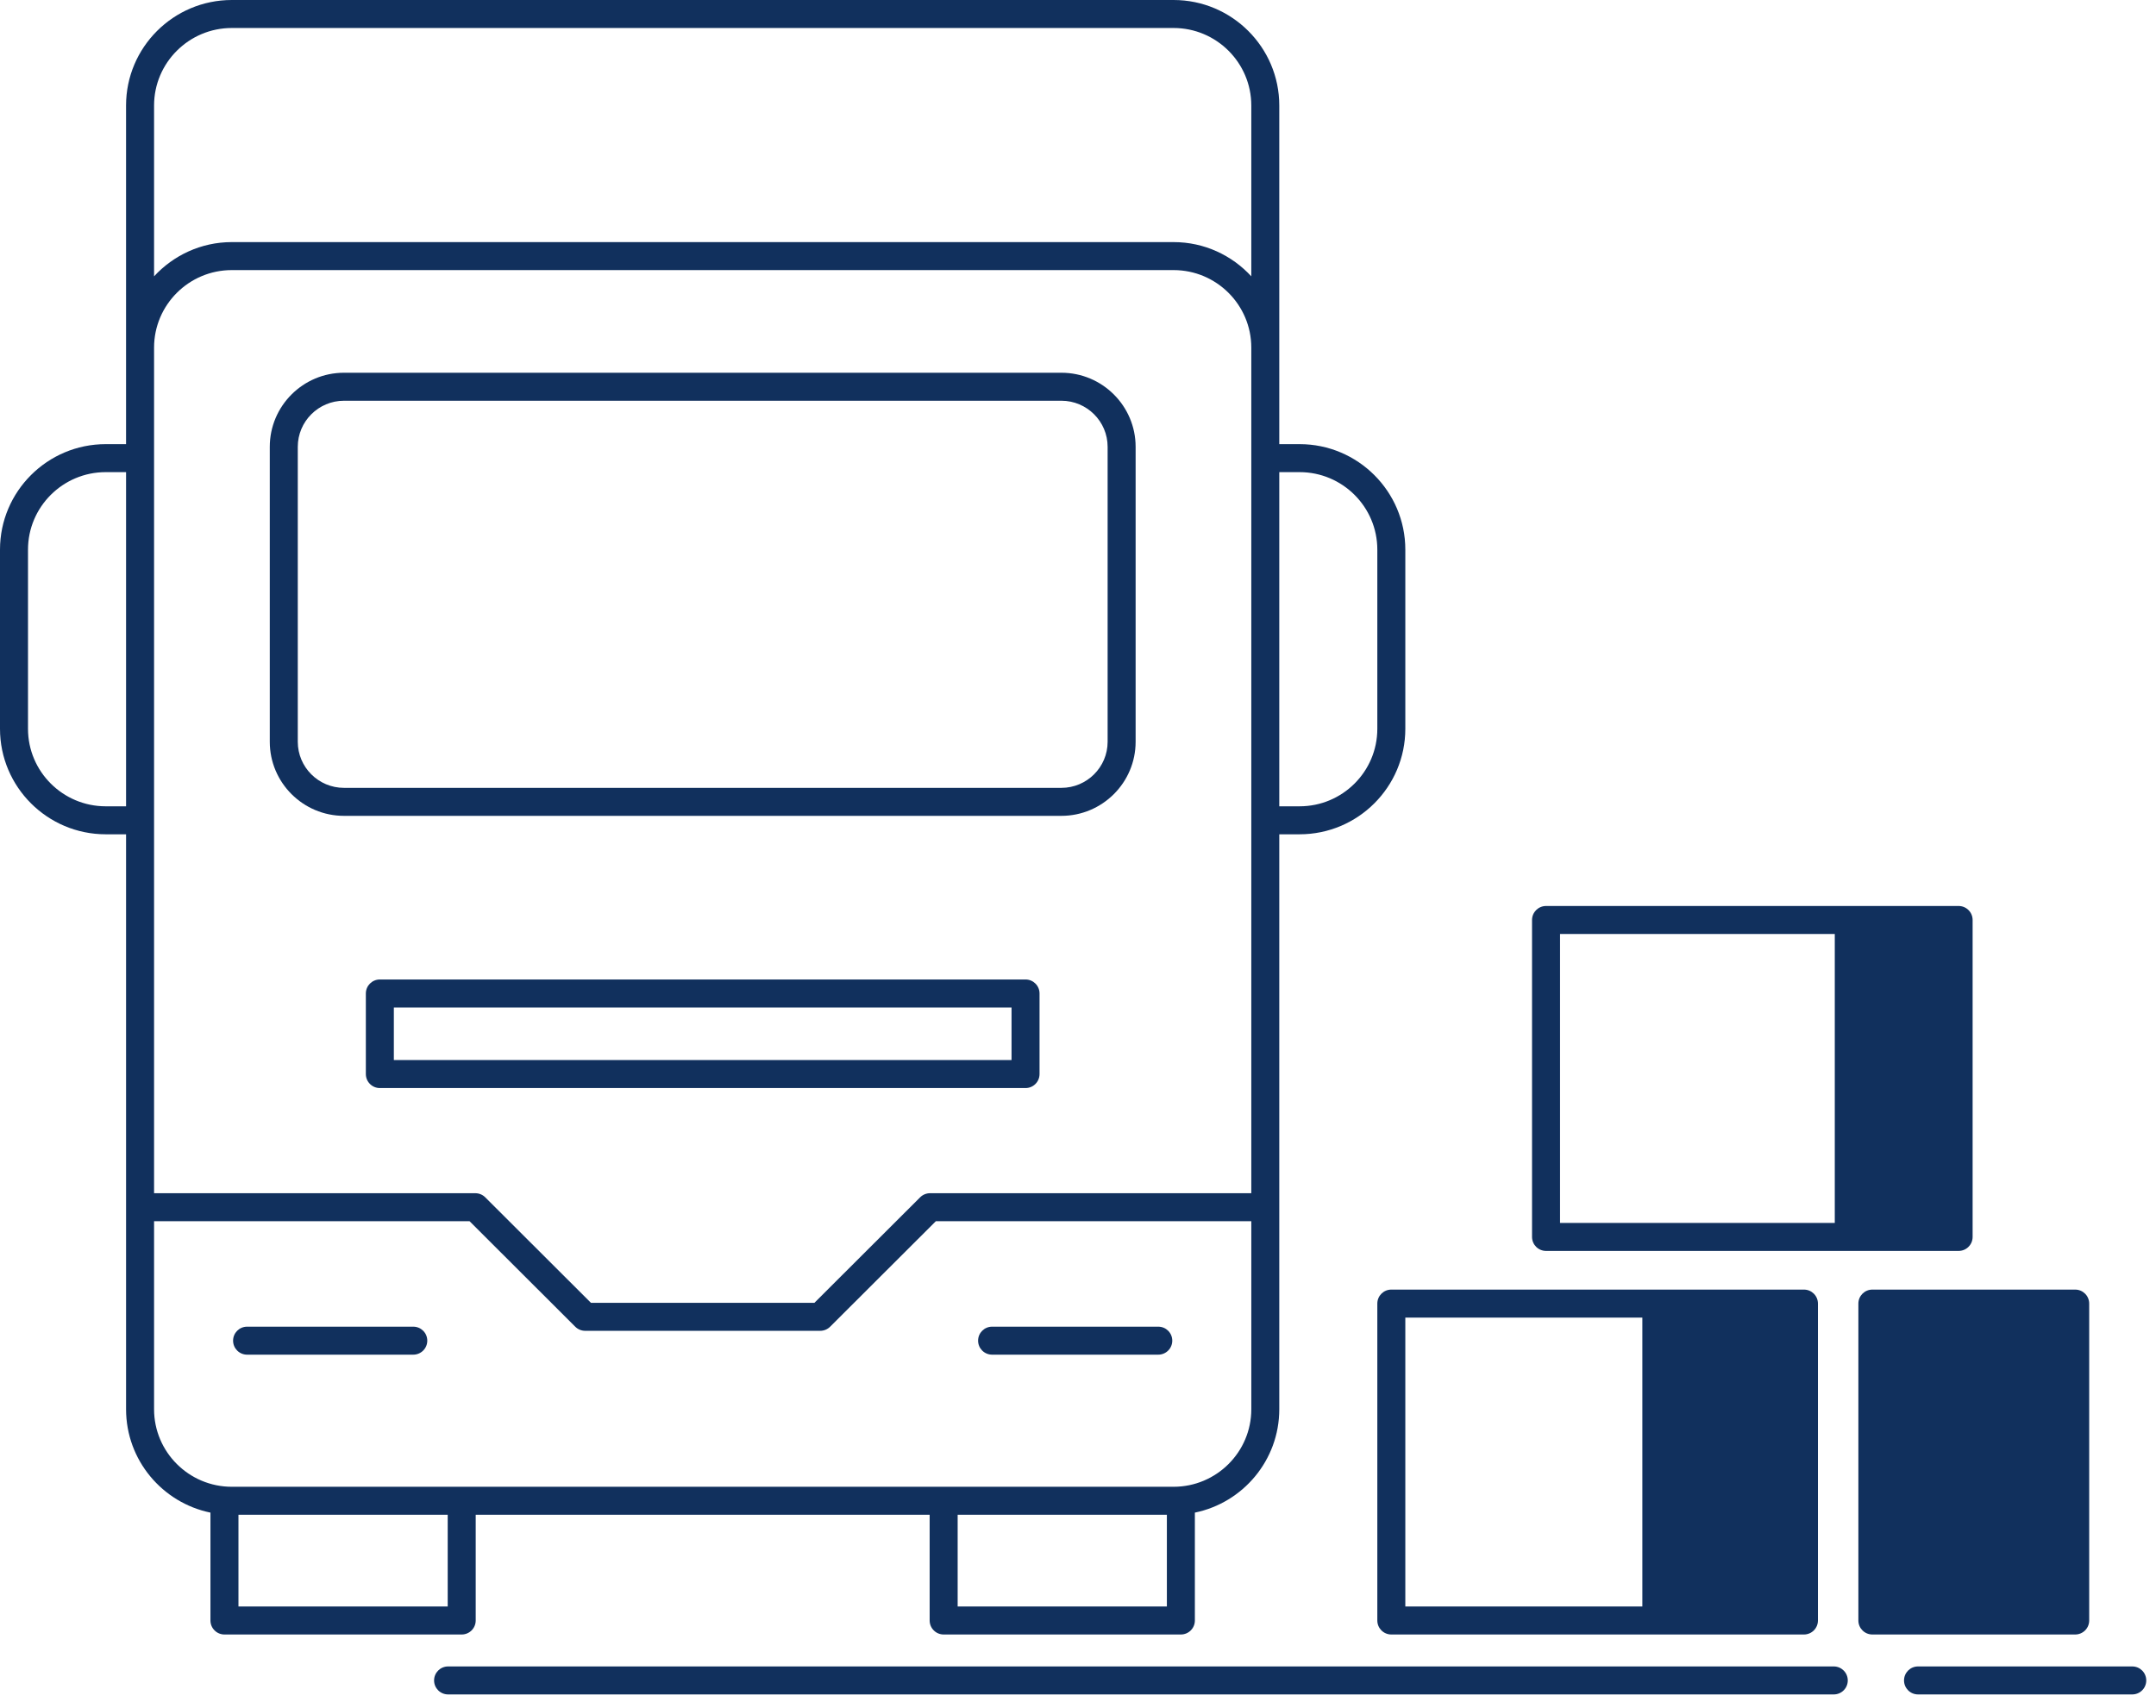
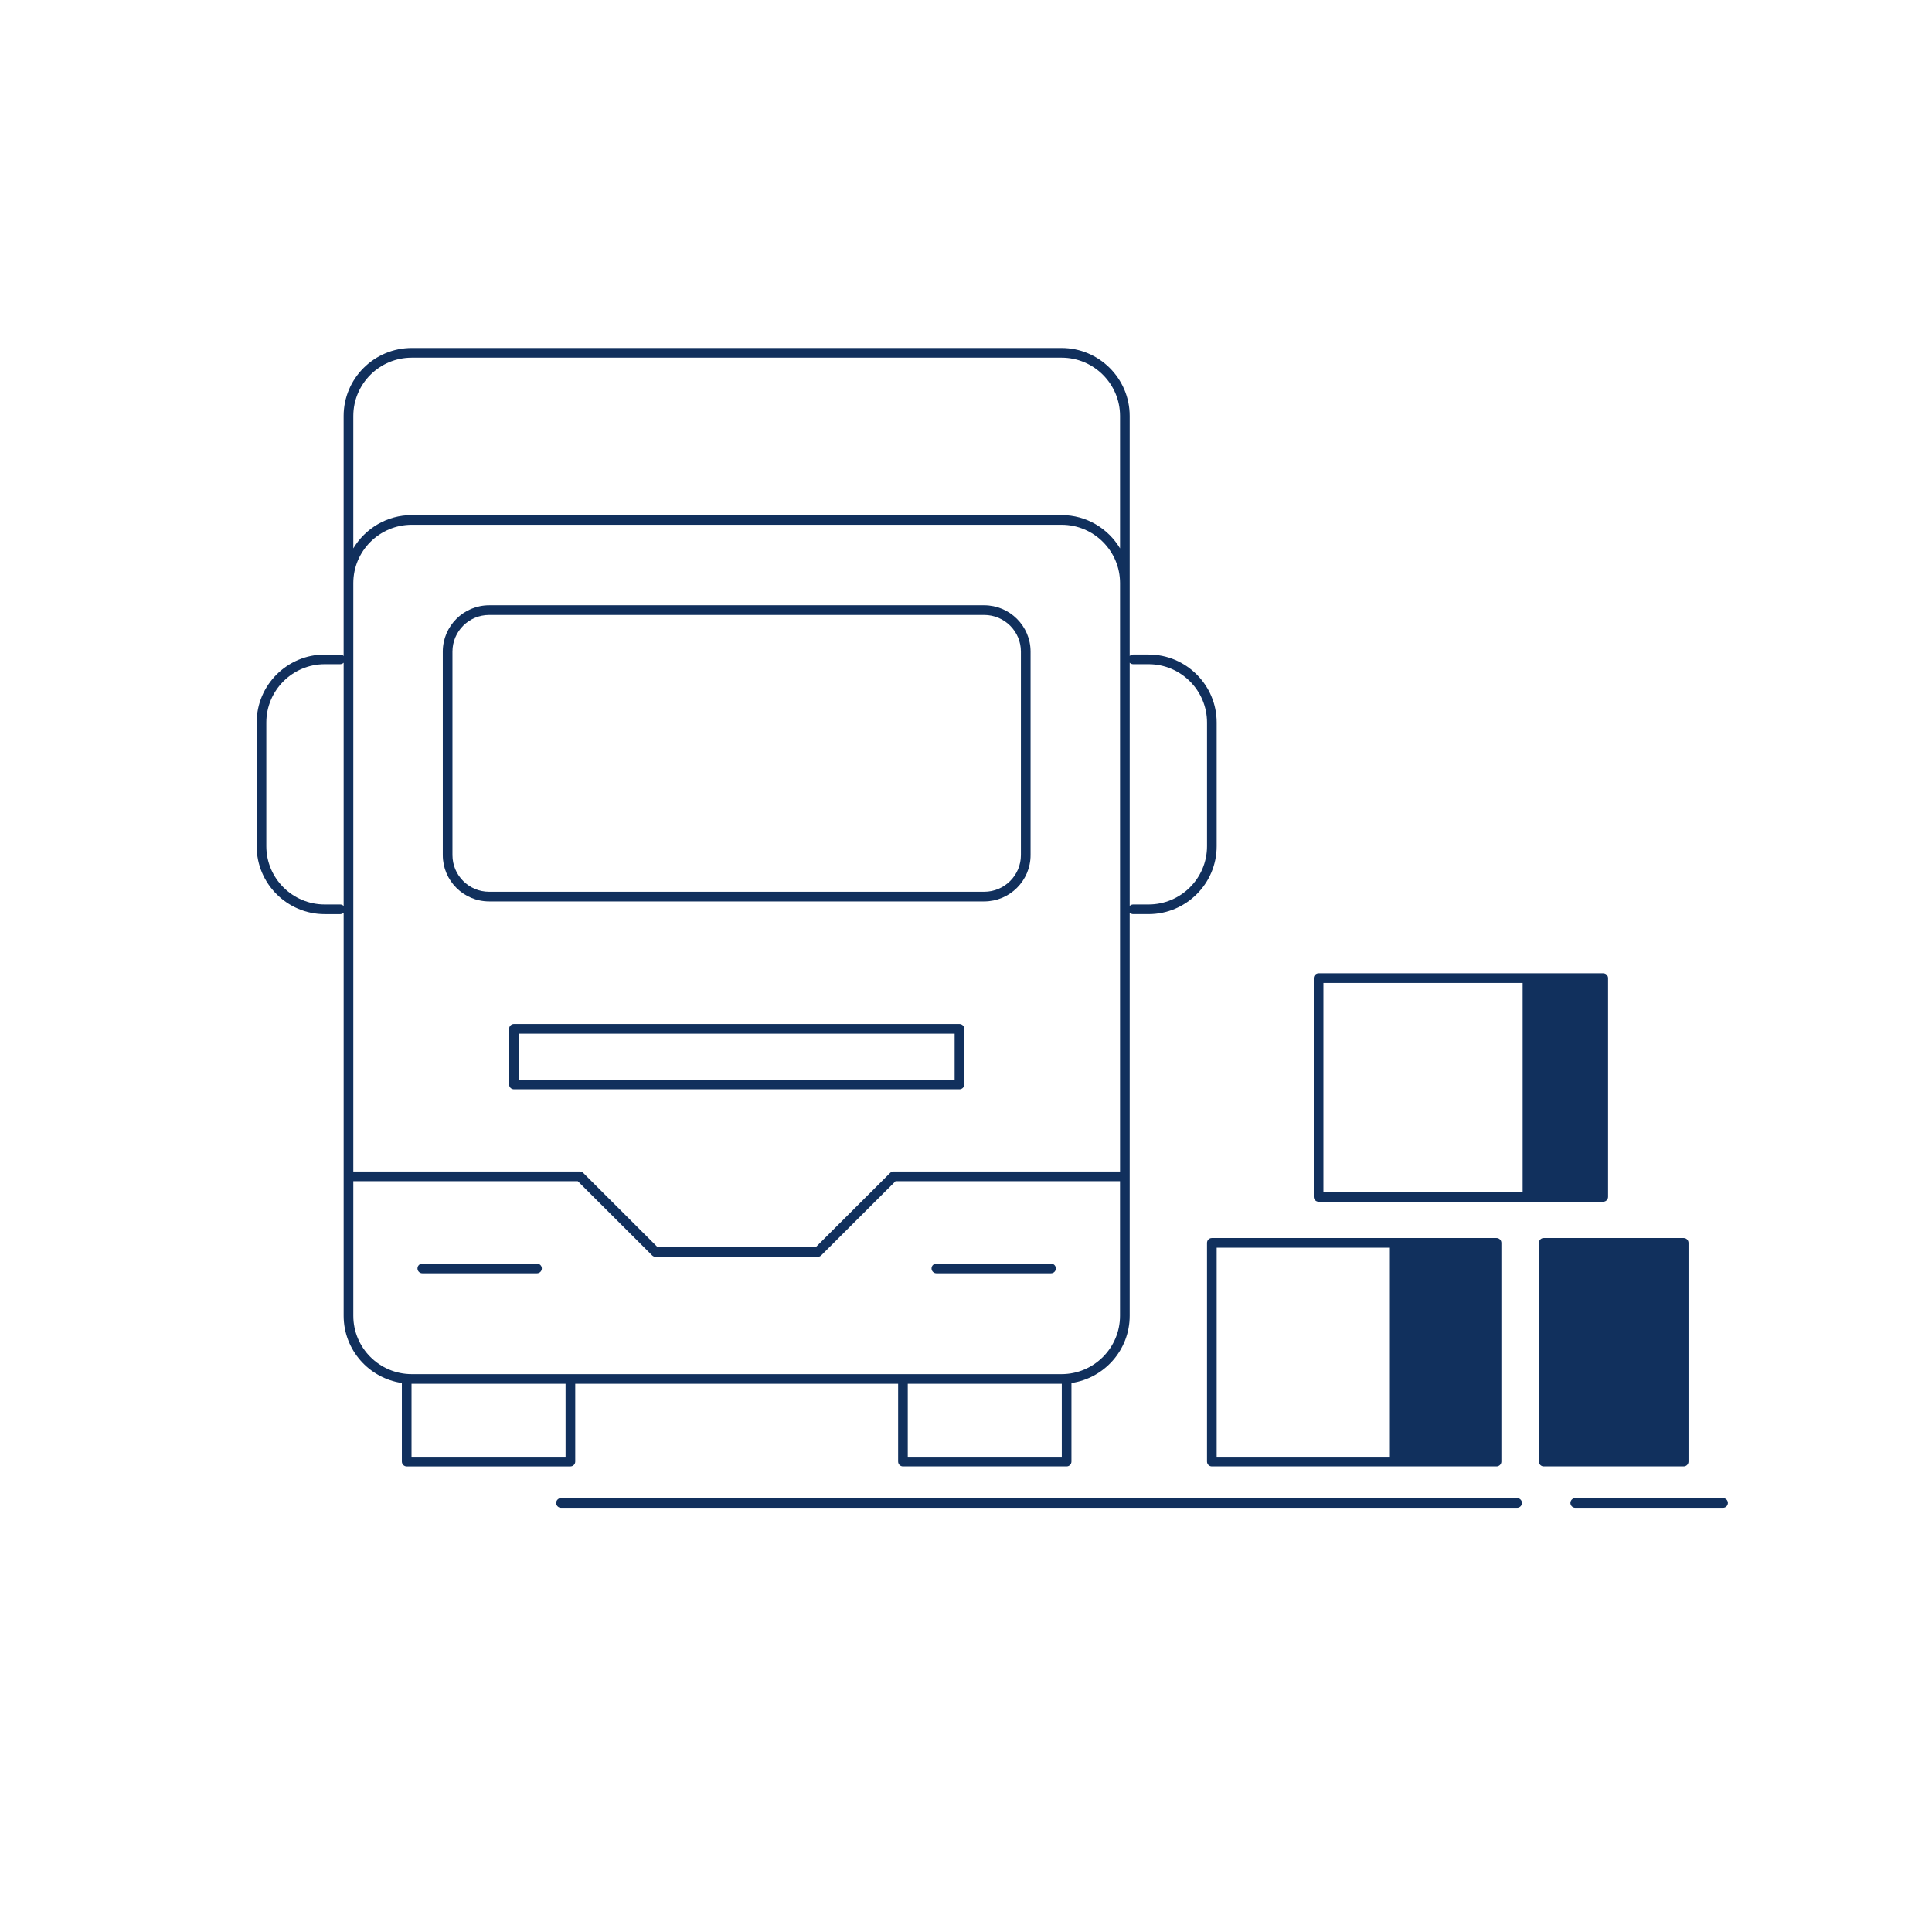
- <svg xmlns="http://www.w3.org/2000/svg" width="154" height="122" viewBox="0 0 154 122" fill="none">
-   <path d="M130.984 119.06H32.006C31.454 119.06 31.006 119.507 31.006 120.06C31.006 120.613 31.454 121.06 32.006 121.06H130.984C131.537 121.06 131.984 120.613 131.984 120.06C131.984 119.507 131.536 119.06 130.984 119.06Z" fill="#11305D" />
-   <path d="M152.304 119.06H137.002C136.449 119.06 136.002 119.507 136.002 120.06C136.002 120.613 136.449 121.06 137.002 121.06H152.304C152.857 121.06 153.304 120.613 153.304 120.06C153.304 119.507 152.857 119.06 152.304 119.06Z" fill="#11305D" />
-   <path d="M81.116 52.997V31.924C81.116 29.006 78.737 26.631 75.813 26.631H24.57C21.648 26.631 19.27 29.006 19.27 31.924V52.997C19.27 55.915 21.647 58.289 24.57 58.289H75.813C78.737 58.289 81.116 55.915 81.116 52.997ZM21.27 52.997V31.924C21.27 30.108 22.75 28.631 24.57 28.631H75.813C77.634 28.631 79.116 30.108 79.116 31.924V52.997C79.116 54.812 77.635 56.289 75.813 56.289H24.57C22.75 56.289 21.27 54.813 21.27 52.997Z" fill="#11305D" />
-   <path d="M17.649 96.785H29.52C30.072 96.785 30.52 96.338 30.52 95.785C30.52 95.232 30.072 94.785 29.52 94.785H17.649C17.097 94.785 16.649 95.232 16.649 95.785C16.649 96.338 17.097 96.785 17.649 96.785Z" fill="#11305D" />
-   <path d="M70.864 96.785H82.734C83.287 96.785 83.734 96.338 83.734 95.785C83.734 95.232 83.287 94.785 82.734 94.785H70.864C70.312 94.785 69.864 95.232 69.864 95.785C69.864 96.338 70.311 96.785 70.864 96.785Z" fill="#11305D" />
-   <path d="M74.253 76.737V70.98C74.253 70.427 73.805 69.98 73.253 69.98H27.132C26.58 69.98 26.132 70.427 26.132 70.98V76.737C26.132 77.29 26.58 77.737 27.132 77.737H73.253C73.806 77.737 74.253 77.289 74.253 76.737ZM72.253 75.737H28.132V71.98H72.253V75.737Z" fill="#11305D" />
-   <path d="M33.979 115.778V108.224H66.404V115.778C66.404 116.331 66.852 116.778 67.404 116.778H84.348C84.901 116.778 85.348 116.331 85.348 115.778V108.07C88.785 107.366 91.377 104.323 91.377 100.687V83.39V59.607H92.829C96.992 59.607 100.38 56.226 100.38 52.071V39.269C100.38 35.113 96.992 31.732 92.829 31.732H91.377V24.834V7.537C91.377 3.381 87.989 0 83.826 0H16.556C12.392 0 9.004 3.381 9.004 7.537V24.834V31.732H7.551C3.387 31.732 0 35.113 0 39.269V52.071C0 56.226 3.387 59.607 7.551 59.607H9.005V83.39V100.687C9.005 104.322 11.597 107.364 15.032 108.07V115.778C15.032 116.331 15.48 116.778 16.032 116.778H32.978C33.531 116.778 33.979 116.33 33.979 115.778ZM83.348 114.778H68.404V108.224H83.348V114.778ZM11.005 83.39V24.834C11.005 21.781 13.496 19.297 16.557 19.297H83.827C86.888 19.297 89.378 21.781 89.378 24.834V83.39V85.25H66.432C66.167 85.25 65.913 85.355 65.725 85.542L58.172 93.081H42.21L34.659 85.542C34.471 85.355 34.218 85.25 33.952 85.25H11.005V83.39ZM92.829 33.732C95.89 33.732 98.38 36.216 98.38 39.269V52.071C98.38 55.124 95.89 57.607 92.829 57.607H91.377V33.732H92.829ZM11.005 7.537C11.005 4.484 13.496 2 16.557 2H83.827C86.888 2 89.378 4.484 89.378 7.537V19.742C87.997 18.243 86.024 17.297 83.827 17.297H16.557C14.361 17.297 12.387 18.244 11.005 19.742V7.537ZM7.551 57.607C4.49 57.607 2 55.124 2 52.071V39.269C2 36.216 4.49 33.732 7.551 33.732H9.005V57.607H7.551ZM11.005 100.687V87.25H33.539L41.09 94.789C41.278 94.976 41.531 95.081 41.797 95.081H58.587C58.852 95.081 59.106 94.976 59.294 94.789L66.847 87.25H89.379V100.687C89.379 103.74 86.889 106.224 83.828 106.224H67.404H32.979H16.557C13.496 106.224 11.005 103.74 11.005 100.687ZM31.979 114.778H17.033V108.224H31.979V114.778Z" fill="#11305D" />
-   <path d="M99.38 92.136C98.827 92.136 98.38 92.583 98.38 93.136V115.778C98.38 116.331 98.827 116.778 99.38 116.778H128.853C129.406 116.778 129.853 116.331 129.853 115.778V93.136C129.853 92.583 129.406 92.136 128.853 92.136H99.38ZM100.38 94.136H117.311V114.778H100.38V94.136Z" fill="#11305D" />
-   <path d="M110.431 89.373H139.901C140.454 89.373 140.901 88.926 140.901 88.373V65.729C140.901 65.177 140.454 64.729 139.901 64.729H110.431C109.878 64.729 109.431 65.177 109.431 65.729V88.373C109.431 88.926 109.878 89.373 110.431 89.373ZM111.431 66.73H131.056V87.374H111.431V66.73Z" fill="#11305D" />
-   <path d="M149.228 115.778V93.136C149.228 92.583 148.781 92.136 148.228 92.136H133.741C133.188 92.136 132.741 92.583 132.741 93.136V115.778C132.741 116.331 133.188 116.778 133.741 116.778H148.228C148.781 116.778 149.228 116.33 149.228 115.778Z" fill="#11305D" />
+ <svg xmlns="http://www.w3.org/2000/svg" version="1.1" id="Layer_1" x="0px" y="0px" width="200px" height="200px" viewBox="0 0 200 200" enable-background="new 0 0 200 200" xml:space="preserve">
+   <g id="Layer_1_1_">
+ </g>
+   <g id="Layer_2">
+     <g>
+       <path fill="#11305D" d="M157.053,155.086H58.075c-0.275,0-0.5,0.225-0.5,0.5c0,0.277,0.225,0.5,0.5,0.5h98.978    c0.275,0,0.5-0.223,0.5-0.5C157.553,155.311,157.328,155.086,157.053,155.086z" />
+       <path fill="#11305D" d="M178.373,155.086H163.07c-0.273,0-0.5,0.225-0.5,0.5c0,0.277,0.227,0.5,0.5,0.5h15.303    c0.275,0,0.5-0.223,0.5-0.5C178.873,155.311,178.648,155.086,178.373,155.086z" />
+       <path fill="#11305D" d="M106.684,88.522V67.451c0-2.644-2.154-4.793-4.801-4.793H50.638c-2.646,0-4.8,2.149-4.8,4.793v21.071    c0,2.644,2.152,4.793,4.8,4.793h51.243C104.529,93.315,106.684,91.166,106.684,88.522z M46.839,88.522V67.451    c0-2.093,1.704-3.793,3.8-3.793h51.244c2.096,0,3.801,1.7,3.801,3.793v21.071c0,2.093-1.705,3.793-3.801,3.793H50.638    C48.543,92.315,46.839,90.615,46.839,88.522z" />
+       <path fill="#11305D" d="M43.718,131.811h11.871c0.276,0,0.5-0.225,0.5-0.5c0-0.276-0.224-0.5-0.5-0.5H43.718    c-0.276,0-0.5,0.224-0.5,0.5C43.218,131.586,43.442,131.811,43.718,131.811z" />
+       <path fill="#11305D" d="M96.932,131.811h11.871c0.275,0,0.5-0.225,0.5-0.5c0-0.276-0.225-0.5-0.5-0.5H96.932    c-0.275,0-0.5,0.224-0.5,0.5C96.432,131.586,96.657,131.811,96.932,131.811z" />
+       <path fill="#11305D" d="M99.823,112.264v-5.758c0-0.277-0.225-0.5-0.5-0.5H53.202c-0.276,0-0.5,0.223-0.5,0.5v5.758    c0,0.275,0.224,0.5,0.5,0.5h46.121C99.598,112.764,99.823,112.539,99.823,112.264z M98.823,111.764H53.702v-4.758h45.121V111.764z    " />
+       <path fill="#11305D" d="M59.548,151.305v-8.055h33.425v8.055c0,0.275,0.225,0.5,0.5,0.5h16.943c0.277,0,0.5-0.225,0.5-0.5v-8.137    c3.404-0.498,6.029-3.422,6.029-6.955v-17.297V94.478c0.092,0.094,0.217,0.153,0.359,0.153h1.594c3.887,0,7.051-3.156,7.051-7.035    V74.794c0-3.881-3.164-7.037-7.051-7.037h-1.594c-0.144,0-0.269,0.06-0.359,0.152v-7.552V43.063c0-3.88-3.162-7.037-7.051-7.037    h-67.27c-3.889,0-7.051,3.157-7.051,7.037v17.295v7.552c-0.092-0.094-0.217-0.152-0.358-0.152H33.62    c-3.887,0-7.051,3.156-7.051,7.037v12.803c0,3.879,3.164,7.035,7.051,7.035h1.597c0.142,0,0.269-0.061,0.358-0.153v24.437v17.297    c0,3.531,2.623,6.455,6.026,6.953v8.14c0,0.274,0.224,0.5,0.5,0.5h16.946C59.325,151.805,59.548,151.58,59.548,151.305z     M109.916,143.25v7.555H93.972v-7.555h15.922H109.916z M36.575,118.916V60.358c0-3.327,2.715-6.034,6.051-6.034h67.269    c3.336,0,6.051,2.707,6.051,6.034v58.558v2.359H92.5c-0.133,0-0.26,0.055-0.354,0.146l-7.699,7.685H68.073l-7.697-7.685    c-0.094-0.094-0.221-0.146-0.354-0.146H36.575V118.916z M117.305,68.757h1.594c3.336,0,6.052,2.708,6.052,6.037v12.803    c0,3.328-2.716,6.035-6.052,6.035h-1.594c-0.143,0-0.268,0.06-0.359,0.152V68.603C117.037,68.697,117.162,68.757,117.305,68.757z     M36.575,43.063c0-3.329,2.715-6.037,6.051-6.037h67.269c3.336,0,6.051,2.708,6.051,6.037v13.702    c-1.229-2.059-3.479-3.441-6.051-3.441h-67.27c-2.571,0-4.818,1.385-6.051,3.441L36.575,43.063L36.575,43.063z M35.216,93.632    H33.62c-3.336,0-6.051-2.707-6.051-6.035V74.794c0-3.329,2.715-6.037,6.051-6.037h1.597c0.142,0,0.269-0.061,0.358-0.153v25.183    C35.483,93.691,35.358,93.632,35.216,93.632z M36.575,136.213v-13.936h23.239l7.697,7.684c0.094,0.094,0.222,0.145,0.354,0.145    h16.789c0.133,0,0.26-0.053,0.354-0.145l7.698-7.684h23.237v13.936c0,3.328-2.715,6.037-6.051,6.037h-16.42H59.048H42.625    C39.29,142.25,36.575,139.541,36.575,136.213z M58.548,150.805H42.601v-7.555h0.024h15.922L58.548,150.805L58.548,150.805z" />
+       <path fill="#11305D" d="M125.449,128.162c-0.275,0-0.5,0.223-0.5,0.5v22.643c0,0.275,0.225,0.5,0.5,0.5h29.475    c0.273,0,0.5-0.225,0.5-0.5v-22.643c0-0.277-0.227-0.5-0.5-0.5H125.449z M125.949,129.162h17.932v21.643h-17.932V129.162z" />
+       <path fill="#11305D" d="M136.5,124.4h29.469c0.277,0,0.5-0.226,0.5-0.5v-22.646c0-0.276-0.223-0.5-0.5-0.5H136.5    c-0.277,0-0.5,0.224-0.5,0.5V123.9C136,124.176,136.223,124.4,136.5,124.4z M137,101.756h20.625V123.4H137V101.756z" />
+       <path fill="#11305D" d="M174.797,151.305v-22.643c0-0.277-0.225-0.5-0.5-0.5h-14.488c-0.274,0-0.5,0.223-0.5,0.5v22.643    c0,0.275,0.226,0.5,0.5,0.5h14.488C174.572,151.805,174.797,151.58,174.797,151.305z" />
+     </g>
+   </g>
</svg>
